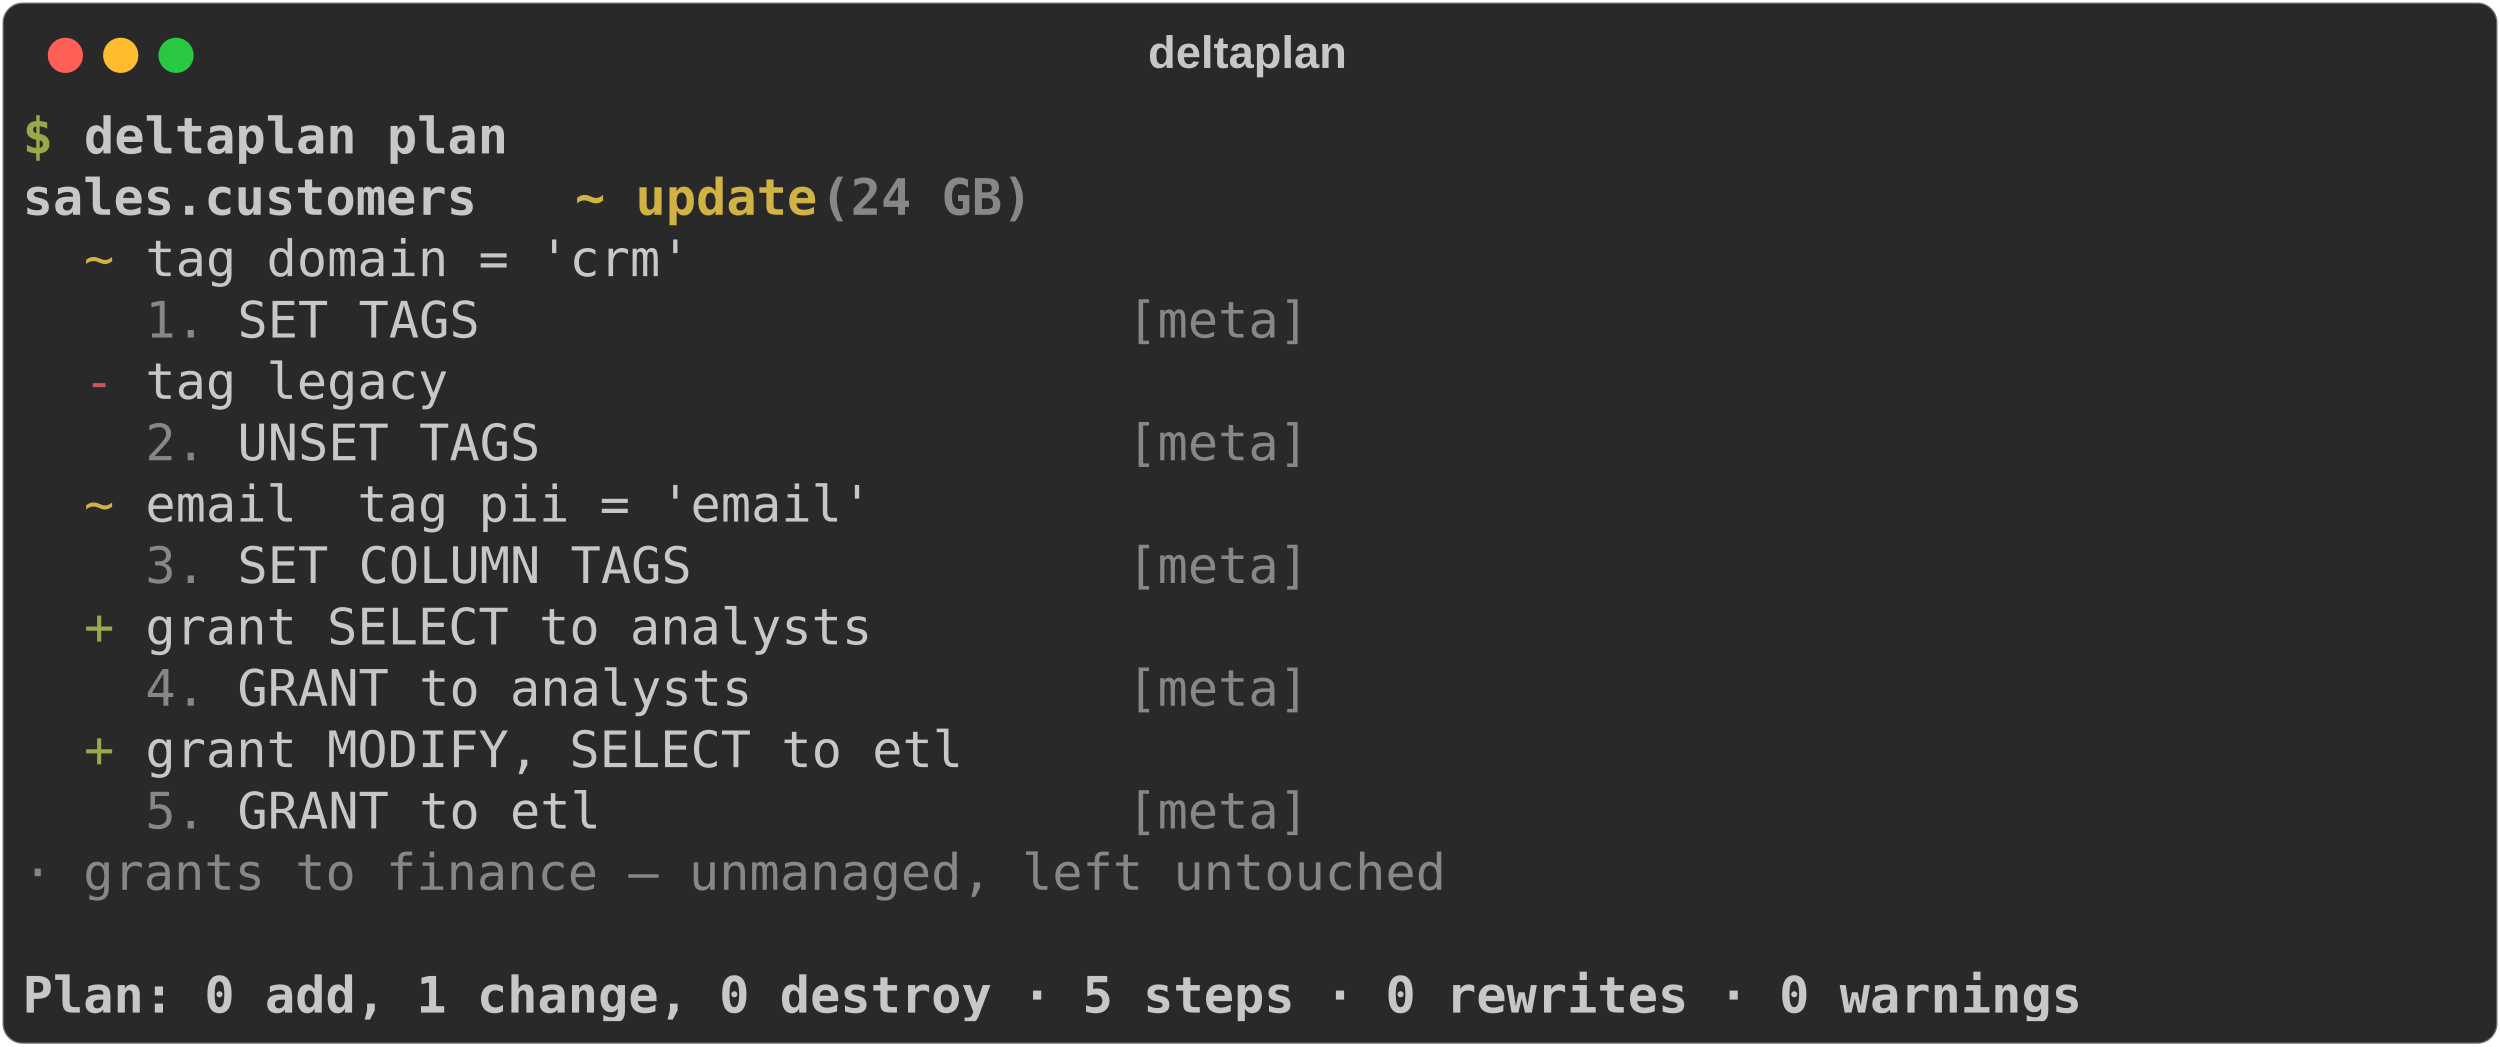
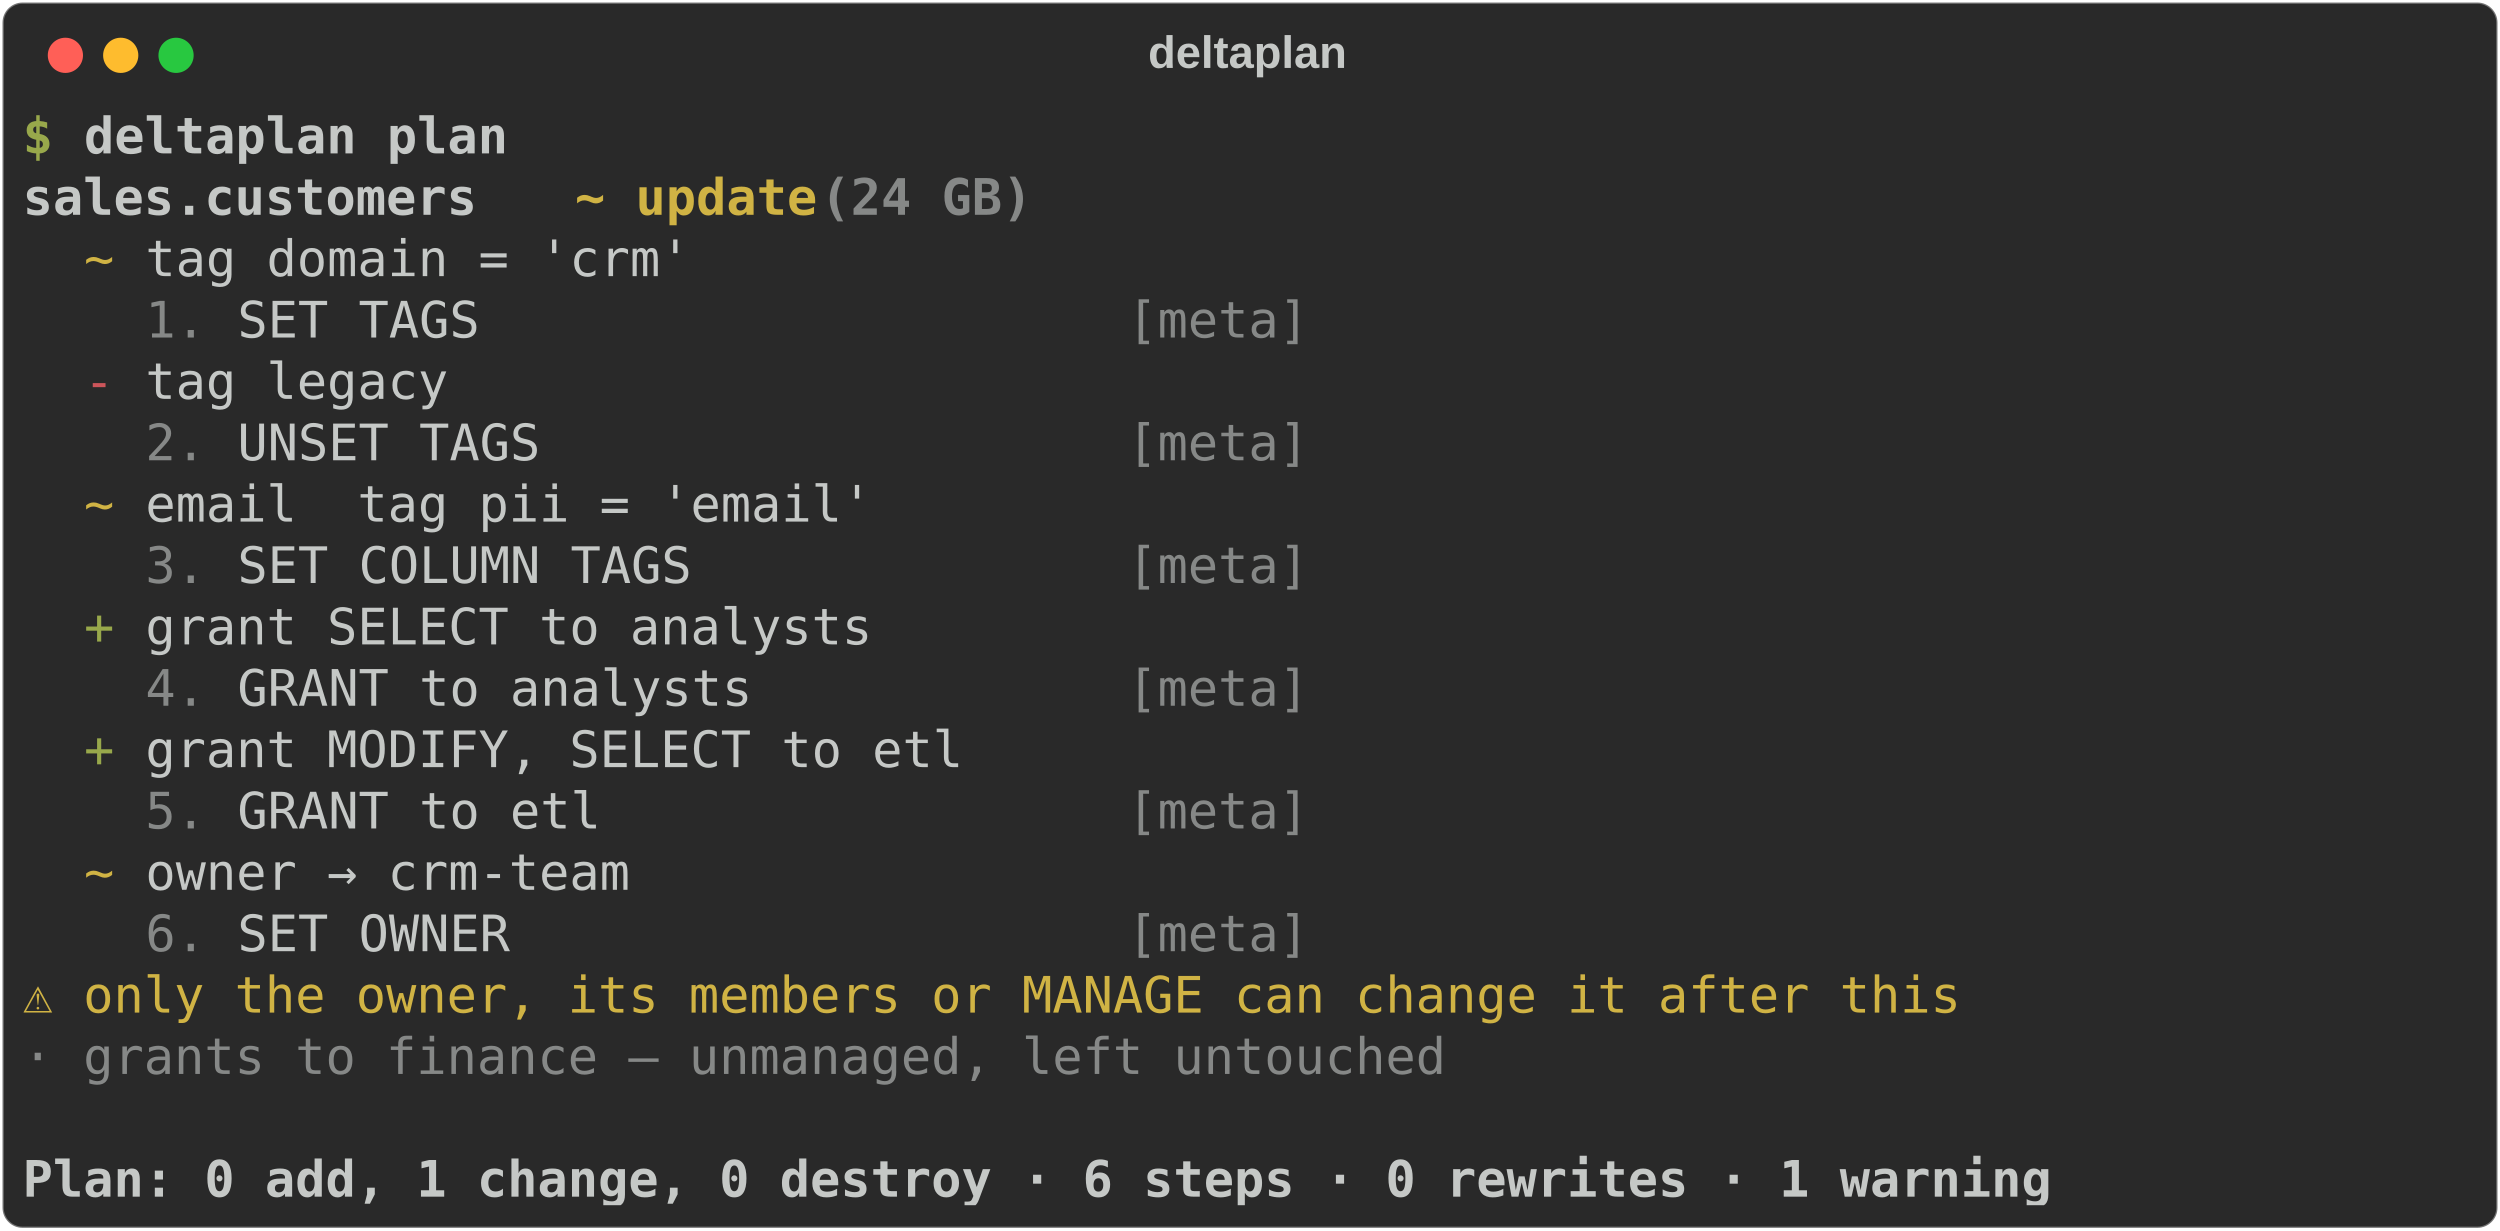
- <svg xmlns="http://www.w3.org/2000/svg" class="rich-terminal" viewBox="0 0 994 416.0">
+ <svg xmlns="http://www.w3.org/2000/svg" class="rich-terminal" viewBox="0 0 994 489.2">
  <style>

    @font-face {
        font-family: "Fira Code";
        src: local("FiraCode-Regular"),
                url("https://cdnjs.cloudflare.com/ajax/libs/firacode/6.2.0/woff2/FiraCode-Regular.woff2") format("woff2"),
                url("https://cdnjs.cloudflare.com/ajax/libs/firacode/6.2.0/woff/FiraCode-Regular.woff") format("woff");
        font-style: normal;
        font-weight: 400;
    }
    @font-face {
        font-family: "Fira Code";
        src: local("FiraCode-Bold"),
                url("https://cdnjs.cloudflare.com/ajax/libs/firacode/6.2.0/woff2/FiraCode-Bold.woff2") format("woff2"),
                url("https://cdnjs.cloudflare.com/ajax/libs/firacode/6.2.0/woff/FiraCode-Bold.woff") format("woff");
        font-style: bold;
        font-weight: 700;
    }

    .dp-feature-tags-and-grants-matrix {
        font-family: Fira Code, monospace;
        font-size: 20px;
        line-height: 24.4px;
        font-variant-east-asian: full-width;
    }

    .dp-feature-tags-and-grants-title {
        font-size: 18px;
        font-weight: bold;
        font-family: arial;
    }

    .dp-feature-tags-and-grants-r1 { fill: #98a84b;font-weight: bold }
.dp-feature-tags-and-grants-r2 { fill: #c5c8c6;font-weight: bold }
.dp-feature-tags-and-grants-r3 { fill: #c5c8c6 }
.dp-feature-tags-and-grants-r4 { fill: #d0b344;font-weight: bold }
.dp-feature-tags-and-grants-r5 { fill: #868887;font-weight: bold }
.dp-feature-tags-and-grants-r6 { fill: #d0b344 }
.dp-feature-tags-and-grants-r7 { fill: #868887 }
.dp-feature-tags-and-grants-r8 { fill: #cc555a }
.dp-feature-tags-and-grants-r9 { fill: #98a84b }
    </style>
  <defs>
    <clipPath id="dp-feature-tags-and-grants-clip-terminal">
-       <rect x="0" y="0" width="975.0" height="365.0" />
+       <rect x="0" y="0" width="975.0" height="438.2" />
    </clipPath>
    <clipPath id="dp-feature-tags-and-grants-line-0">
      <rect x="0" y="1.5" width="976" height="24.65" />
    </clipPath>
    <clipPath id="dp-feature-tags-and-grants-line-1">
      <rect x="0" y="25.9" width="976" height="24.65" />
    </clipPath>
    <clipPath id="dp-feature-tags-and-grants-line-2">
      <rect x="0" y="50.3" width="976" height="24.65" />
    </clipPath>
    <clipPath id="dp-feature-tags-and-grants-line-3">
      <rect x="0" y="74.7" width="976" height="24.65" />
    </clipPath>
    <clipPath id="dp-feature-tags-and-grants-line-4">
      <rect x="0" y="99.1" width="976" height="24.65" />
    </clipPath>
    <clipPath id="dp-feature-tags-and-grants-line-5">
      <rect x="0" y="123.5" width="976" height="24.65" />
    </clipPath>
    <clipPath id="dp-feature-tags-and-grants-line-6">
      <rect x="0" y="147.9" width="976" height="24.65" />
    </clipPath>
    <clipPath id="dp-feature-tags-and-grants-line-7">
      <rect x="0" y="172.3" width="976" height="24.65" />
    </clipPath>
    <clipPath id="dp-feature-tags-and-grants-line-8">
      <rect x="0" y="196.7" width="976" height="24.65" />
    </clipPath>
    <clipPath id="dp-feature-tags-and-grants-line-9">
      <rect x="0" y="221.1" width="976" height="24.65" />
    </clipPath>
    <clipPath id="dp-feature-tags-and-grants-line-10">
      <rect x="0" y="245.5" width="976" height="24.65" />
    </clipPath>
    <clipPath id="dp-feature-tags-and-grants-line-11">
      <rect x="0" y="269.9" width="976" height="24.65" />
    </clipPath>
    <clipPath id="dp-feature-tags-and-grants-line-12">
      <rect x="0" y="294.3" width="976" height="24.65" />
    </clipPath>
    <clipPath id="dp-feature-tags-and-grants-line-13">
      <rect x="0" y="318.7" width="976" height="24.65" />
    </clipPath>
+     <clipPath id="dp-feature-tags-and-grants-line-14">
+       <rect x="0" y="343.1" width="976" height="24.65" />
+     </clipPath>
+     <clipPath id="dp-feature-tags-and-grants-line-15">
+       <rect x="0" y="367.5" width="976" height="24.65" />
+     </clipPath>
+     <clipPath id="dp-feature-tags-and-grants-line-16">
+       <rect x="0" y="391.9" width="976" height="24.65" />
+     </clipPath>
  </defs>
-   <rect fill="#292929" stroke="rgba(255,255,255,0.35)" stroke-width="1" x="1" y="1" width="992" height="414" rx="8" />
+   <rect fill="#292929" stroke="rgba(255,255,255,0.35)" stroke-width="1" x="1" y="1" width="992" height="487.2" rx="8" />
  <text class="dp-feature-tags-and-grants-title" fill="#c5c8c6" text-anchor="middle" x="496" y="27">deltaplan</text>
  <g transform="translate(26,22)">
    <circle cx="0" cy="0" r="7" fill="#ff5f57" />
    <circle cx="22" cy="0" r="7" fill="#febc2e" />
    <circle cx="44" cy="0" r="7" fill="#28c840" />
  </g>
  <g transform="translate(9, 41)" clip-path="url(#dp-feature-tags-and-grants-clip-terminal)">
    <g class="dp-feature-tags-and-grants-matrix">
      <text class="dp-feature-tags-and-grants-r1" x="0" y="20" textLength="24.4" clip-path="url(#dp-feature-tags-and-grants-line-0)">$ </text>
      <text class="dp-feature-tags-and-grants-r2" x="24.4" y="20" textLength="170.8" clip-path="url(#dp-feature-tags-and-grants-line-0)">deltaplan plan</text>
      <text class="dp-feature-tags-and-grants-r3" x="976" y="20" textLength="12.2" clip-path="url(#dp-feature-tags-and-grants-line-0)">
</text>
      <text class="dp-feature-tags-and-grants-r2" x="0" y="44.4" textLength="219.6" clip-path="url(#dp-feature-tags-and-grants-line-1)">sales.customers   </text>
      <text class="dp-feature-tags-and-grants-r4" x="219.6" y="44.4" textLength="97.6" clip-path="url(#dp-feature-tags-and-grants-line-1)">~ update</text>
      <text class="dp-feature-tags-and-grants-r5" x="317.2" y="44.4" textLength="109.8" clip-path="url(#dp-feature-tags-and-grants-line-1)">  (24 GB)</text>
      <text class="dp-feature-tags-and-grants-r3" x="976" y="44.4" textLength="12.2" clip-path="url(#dp-feature-tags-and-grants-line-1)">
</text>
      <text class="dp-feature-tags-and-grants-r6" x="24.4" y="68.8" textLength="24.4" clip-path="url(#dp-feature-tags-and-grants-line-2)">~ </text>
      <text class="dp-feature-tags-and-grants-r3" x="48.8" y="68.8" textLength="219.6" clip-path="url(#dp-feature-tags-and-grants-line-2)">tag domain = 'crm'</text>
      <text class="dp-feature-tags-and-grants-r3" x="976" y="68.8" textLength="12.2" clip-path="url(#dp-feature-tags-and-grants-line-2)">
</text>
      <text class="dp-feature-tags-and-grants-r7" x="48.8" y="93.2" textLength="36.6" clip-path="url(#dp-feature-tags-and-grants-line-3)">1. </text>
      <text class="dp-feature-tags-and-grants-r3" x="85.4" y="93.2" textLength="353.8" clip-path="url(#dp-feature-tags-and-grants-line-3)">SET TAGS                     </text>
      <text class="dp-feature-tags-and-grants-r7" x="439.2" y="93.2" textLength="73.2" clip-path="url(#dp-feature-tags-and-grants-line-3)">[meta]</text>
      <text class="dp-feature-tags-and-grants-r3" x="976" y="93.2" textLength="12.2" clip-path="url(#dp-feature-tags-and-grants-line-3)">
</text>
      <text class="dp-feature-tags-and-grants-r8" x="24.4" y="117.6" textLength="24.4" clip-path="url(#dp-feature-tags-and-grants-line-4)">- </text>
      <text class="dp-feature-tags-and-grants-r3" x="48.8" y="117.6" textLength="122" clip-path="url(#dp-feature-tags-and-grants-line-4)">tag legacy</text>
      <text class="dp-feature-tags-and-grants-r3" x="976" y="117.6" textLength="12.2" clip-path="url(#dp-feature-tags-and-grants-line-4)">
</text>
      <text class="dp-feature-tags-and-grants-r7" x="48.8" y="142" textLength="36.6" clip-path="url(#dp-feature-tags-and-grants-line-5)">2. </text>
      <text class="dp-feature-tags-and-grants-r3" x="85.4" y="142" textLength="353.8" clip-path="url(#dp-feature-tags-and-grants-line-5)">UNSET TAGS                   </text>
      <text class="dp-feature-tags-and-grants-r7" x="439.2" y="142" textLength="73.2" clip-path="url(#dp-feature-tags-and-grants-line-5)">[meta]</text>
      <text class="dp-feature-tags-and-grants-r3" x="976" y="142" textLength="12.2" clip-path="url(#dp-feature-tags-and-grants-line-5)">
</text>
      <text class="dp-feature-tags-and-grants-r6" x="24.4" y="166.4" textLength="24.4" clip-path="url(#dp-feature-tags-and-grants-line-6)">~ </text>
      <text class="dp-feature-tags-and-grants-r3" x="48.8" y="166.4" textLength="292.8" clip-path="url(#dp-feature-tags-and-grants-line-6)">email  tag pii = 'email'</text>
      <text class="dp-feature-tags-and-grants-r3" x="976" y="166.4" textLength="12.2" clip-path="url(#dp-feature-tags-and-grants-line-6)">
</text>
      <text class="dp-feature-tags-and-grants-r7" x="48.8" y="190.8" textLength="36.6" clip-path="url(#dp-feature-tags-and-grants-line-7)">3. </text>
      <text class="dp-feature-tags-and-grants-r3" x="85.4" y="190.8" textLength="353.8" clip-path="url(#dp-feature-tags-and-grants-line-7)">SET COLUMN TAGS              </text>
      <text class="dp-feature-tags-and-grants-r7" x="439.2" y="190.8" textLength="73.2" clip-path="url(#dp-feature-tags-and-grants-line-7)">[meta]</text>
      <text class="dp-feature-tags-and-grants-r3" x="976" y="190.8" textLength="12.2" clip-path="url(#dp-feature-tags-and-grants-line-7)">
</text>
      <text class="dp-feature-tags-and-grants-r9" x="24.4" y="215.2" textLength="24.4" clip-path="url(#dp-feature-tags-and-grants-line-8)">+ </text>
      <text class="dp-feature-tags-and-grants-r3" x="48.8" y="215.2" textLength="292.8" clip-path="url(#dp-feature-tags-and-grants-line-8)">grant SELECT to analysts</text>
      <text class="dp-feature-tags-and-grants-r3" x="976" y="215.2" textLength="12.2" clip-path="url(#dp-feature-tags-and-grants-line-8)">
</text>
      <text class="dp-feature-tags-and-grants-r7" x="48.8" y="239.6" textLength="36.6" clip-path="url(#dp-feature-tags-and-grants-line-9)">4. </text>
      <text class="dp-feature-tags-and-grants-r3" x="85.4" y="239.6" textLength="353.8" clip-path="url(#dp-feature-tags-and-grants-line-9)">GRANT to analysts            </text>
      <text class="dp-feature-tags-and-grants-r7" x="439.2" y="239.6" textLength="73.2" clip-path="url(#dp-feature-tags-and-grants-line-9)">[meta]</text>
      <text class="dp-feature-tags-and-grants-r3" x="976" y="239.6" textLength="12.2" clip-path="url(#dp-feature-tags-and-grants-line-9)">
</text>
      <text class="dp-feature-tags-and-grants-r9" x="24.4" y="264" textLength="24.4" clip-path="url(#dp-feature-tags-and-grants-line-10)">+ </text>
      <text class="dp-feature-tags-and-grants-r3" x="48.8" y="264" textLength="329.4" clip-path="url(#dp-feature-tags-and-grants-line-10)">grant MODIFY, SELECT to etl</text>
      <text class="dp-feature-tags-and-grants-r3" x="976" y="264" textLength="12.2" clip-path="url(#dp-feature-tags-and-grants-line-10)">
</text>
      <text class="dp-feature-tags-and-grants-r7" x="48.8" y="288.4" textLength="36.6" clip-path="url(#dp-feature-tags-and-grants-line-11)">5. </text>
      <text class="dp-feature-tags-and-grants-r3" x="85.4" y="288.4" textLength="353.8" clip-path="url(#dp-feature-tags-and-grants-line-11)">GRANT to etl                 </text>
      <text class="dp-feature-tags-and-grants-r7" x="439.2" y="288.4" textLength="73.2" clip-path="url(#dp-feature-tags-and-grants-line-11)">[meta]</text>
      <text class="dp-feature-tags-and-grants-r3" x="976" y="288.4" textLength="12.2" clip-path="url(#dp-feature-tags-and-grants-line-11)">
</text>
-       <text class="dp-feature-tags-and-grants-r7" x="0" y="312.8" textLength="597.8" clip-path="url(#dp-feature-tags-and-grants-line-12)">  · grants to finance — unmanaged, left untouched</text>
+       <text class="dp-feature-tags-and-grants-r6" x="24.4" y="312.8" textLength="24.4" clip-path="url(#dp-feature-tags-and-grants-line-12)">~ </text>
+       <text class="dp-feature-tags-and-grants-r3" x="48.8" y="312.8" textLength="195.2" clip-path="url(#dp-feature-tags-and-grants-line-12)">owner → crm-team</text>
      <text class="dp-feature-tags-and-grants-r3" x="976" y="312.8" textLength="12.2" clip-path="url(#dp-feature-tags-and-grants-line-12)">
</text>
+       <text class="dp-feature-tags-and-grants-r7" x="48.8" y="337.2" textLength="36.6" clip-path="url(#dp-feature-tags-and-grants-line-13)">6. </text>
+       <text class="dp-feature-tags-and-grants-r3" x="85.4" y="337.2" textLength="353.8" clip-path="url(#dp-feature-tags-and-grants-line-13)">SET OWNER                    </text>
+       <text class="dp-feature-tags-and-grants-r7" x="439.2" y="337.2" textLength="73.2" clip-path="url(#dp-feature-tags-and-grants-line-13)">[meta]</text>
      <text class="dp-feature-tags-and-grants-r3" x="976" y="337.2" textLength="12.2" clip-path="url(#dp-feature-tags-and-grants-line-13)">
</text>
-       <text class="dp-feature-tags-and-grants-r2" x="0" y="361.6" textLength="829.6" clip-path="url(#dp-feature-tags-and-grants-line-14)">Plan: 0 add, 1 change, 0 destroy · 5 steps · 0 rewrites · 0 warnings</text>
+       <text class="dp-feature-tags-and-grants-r6" x="0" y="361.6" textLength="866.2" clip-path="url(#dp-feature-tags-and-grants-line-14)">       ⚠ only the owner, its members or MANAGE can change it after this</text>
      <text class="dp-feature-tags-and-grants-r3" x="976" y="361.6" textLength="12.2" clip-path="url(#dp-feature-tags-and-grants-line-14)">
+ </text>
+       <text class="dp-feature-tags-and-grants-r7" x="0" y="386" textLength="597.8" clip-path="url(#dp-feature-tags-and-grants-line-15)">  · grants to finance — unmanaged, left untouched</text>
+       <text class="dp-feature-tags-and-grants-r3" x="976" y="386" textLength="12.2" clip-path="url(#dp-feature-tags-and-grants-line-15)">
+ </text>
+       <text class="dp-feature-tags-and-grants-r3" x="976" y="410.4" textLength="12.2" clip-path="url(#dp-feature-tags-and-grants-line-16)">
+ </text>
+       <text class="dp-feature-tags-and-grants-r2" x="0" y="434.8" textLength="817.4" clip-path="url(#dp-feature-tags-and-grants-line-17)">Plan: 0 add, 1 change, 0 destroy · 6 steps · 0 rewrites · 1 warning</text>
+       <text class="dp-feature-tags-and-grants-r3" x="976" y="434.8" textLength="12.2" clip-path="url(#dp-feature-tags-and-grants-line-17)">
</text>
    </g>
  </g>
</svg>
